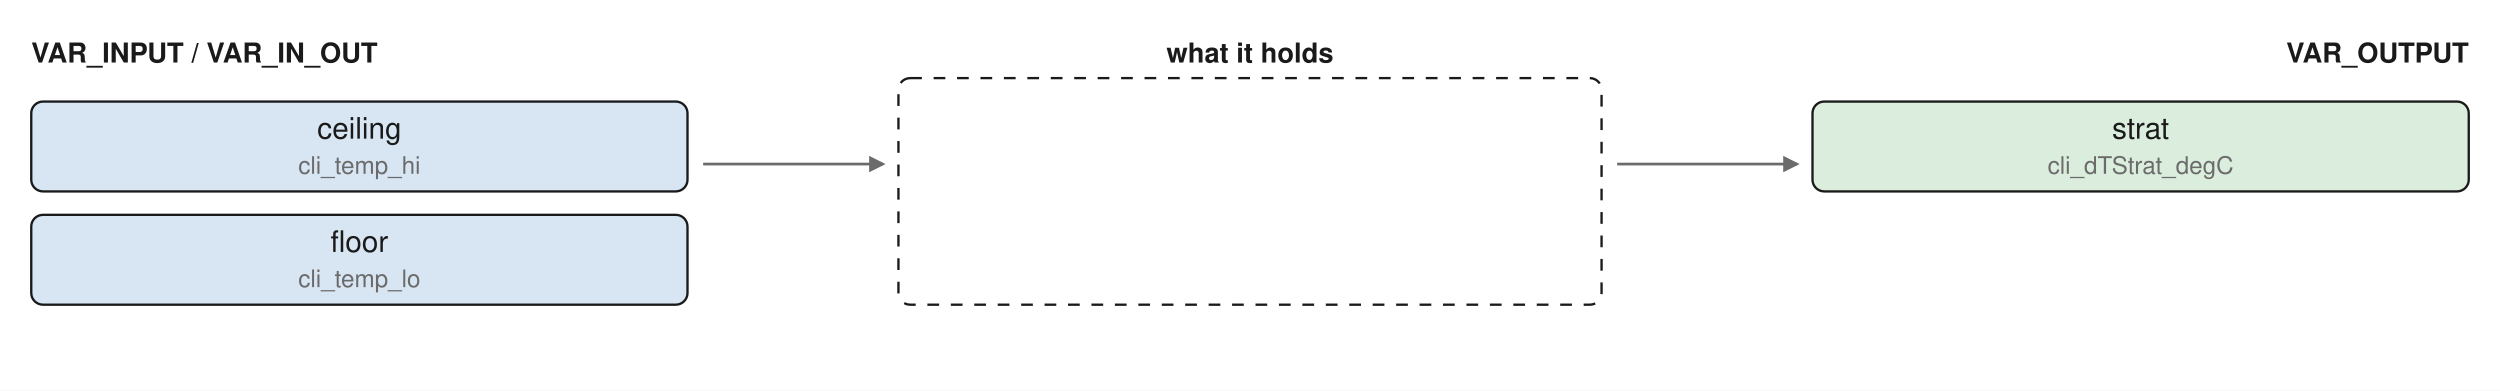
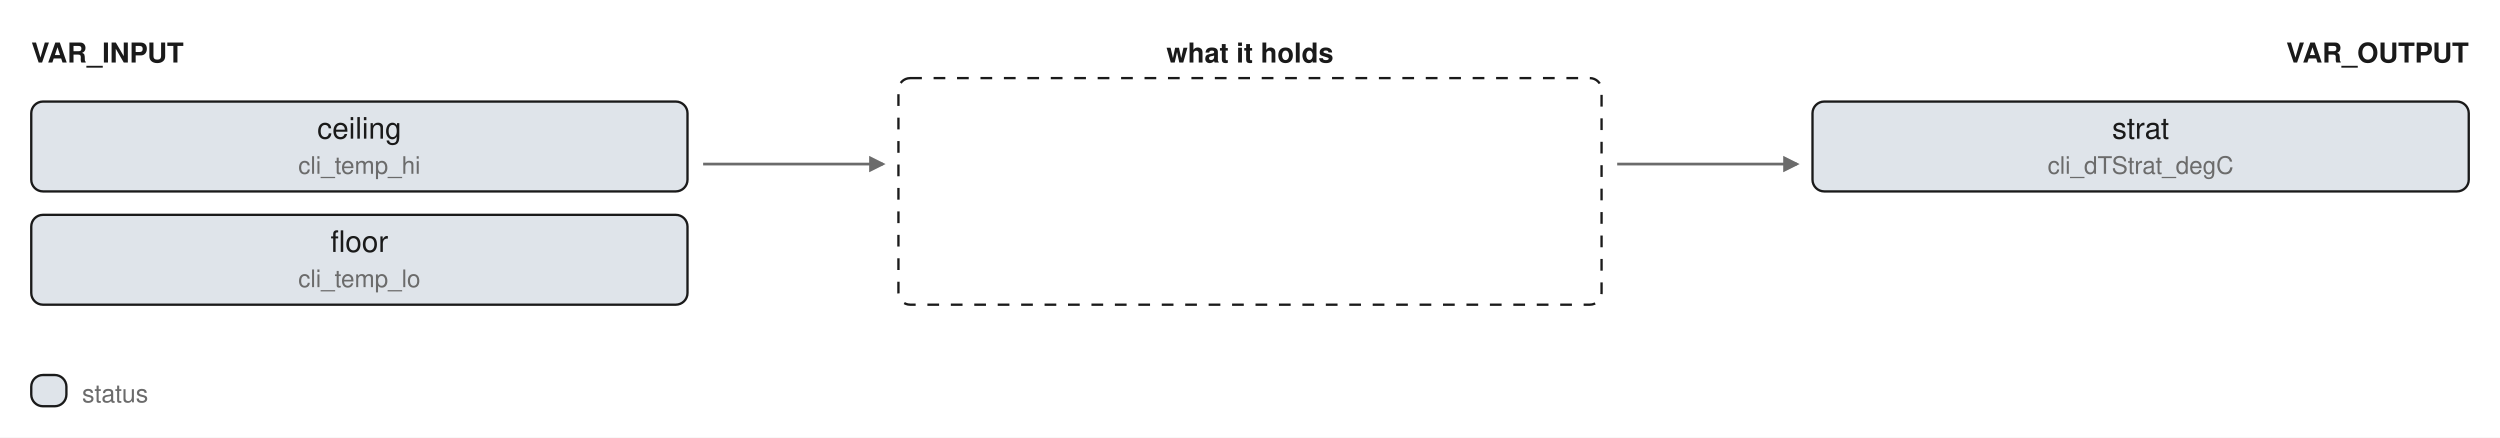
- <svg xmlns="http://www.w3.org/2000/svg" width="640" height="100" viewBox="0 0 640 100" style="max-width:100%;height:auto" content="&lt;mxfile host=&quot;app.diagrams.net&quot; type=&quot;device&quot;&gt;&lt;diagram id=&quot;strat&quot; name=&quot;strat&quot;&gt;&lt;mxGraphModel dx=&quot;640&quot; dy=&quot;100&quot; grid=&quot;0&quot; gridSize=&quot;10&quot; guides=&quot;1&quot; tooltips=&quot;1&quot; connect=&quot;1&quot; arrows=&quot;1&quot; fold=&quot;1&quot; page=&quot;1&quot; pageScale=&quot;1&quot; pageWidth=&quot;640&quot; pageHeight=&quot;100&quot; math=&quot;0&quot; shadow=&quot;0&quot;&gt;&lt;root&gt;&lt;mxCell id=&quot;0&quot;/&gt;&lt;mxCell id=&quot;1&quot; parent=&quot;0&quot;/&gt;&lt;mxCell id=&quot;n2&quot; value=&quot;VAR_INPUT / VAR_IN_OUT&quot; style=&quot;text;html=1;fontSize=7;fontColor=#1a1a1a;align=left;fontStyle=1&quot; vertex=&quot;1&quot; parent=&quot;1&quot;&gt;&lt;mxGeometry x=&quot;8&quot; y=&quot;9&quot; width=&quot;110&quot; height=&quot;11&quot; as=&quot;geometry&quot;/&gt;&lt;/mxCell&gt;&lt;mxCell id=&quot;n3&quot; value=&quot;what it holds&quot; style=&quot;text;html=1;fontSize=7;fontColor=#1a1a1a;align=center;fontStyle=1&quot; vertex=&quot;1&quot; parent=&quot;1&quot;&gt;&lt;mxGeometry x=&quot;320.0&quot; y=&quot;9&quot; width=&quot;65&quot; height=&quot;11&quot; as=&quot;geometry&quot;/&gt;&lt;/mxCell&gt;&lt;mxCell id=&quot;n4&quot; value=&quot;VAR_OUTPUT&quot; style=&quot;text;html=1;fontSize=7;fontColor=#1a1a1a;align=left;fontStyle=1&quot; vertex=&quot;1&quot; parent=&quot;1&quot;&gt;&lt;mxGeometry x=&quot;632&quot; y=&quot;9&quot; width=&quot;50&quot; height=&quot;11&quot; as=&quot;geometry&quot;/&gt;&lt;/mxCell&gt;&lt;mxCell id=&quot;n5&quot; value=&quot;ceiling&quot; style=&quot;rounded=1;fillColor=#d8e6f3;strokeColor=#1a1a1a;whiteSpace=wrap;html=1;fontSize=8&quot; vertex=&quot;1&quot; parent=&quot;1&quot;&gt;&lt;mxGeometry x=&quot;8&quot; y=&quot;26&quot; width=&quot;168&quot; height=&quot;23&quot; as=&quot;geometry&quot;/&gt;&lt;/mxCell&gt;&lt;mxCell id=&quot;n6&quot; value=&quot;floor&quot; style=&quot;rounded=1;fillColor=#d8e6f3;strokeColor=#1a1a1a;whiteSpace=wrap;html=1;fontSize=8&quot; vertex=&quot;1&quot; parent=&quot;1&quot;&gt;&lt;mxGeometry x=&quot;8&quot; y=&quot;55&quot; width=&quot;168&quot; height=&quot;23&quot; as=&quot;geometry&quot;/&gt;&lt;/mxCell&gt;&lt;mxCell id=&quot;n7&quot; value=&quot;strat&quot; style=&quot;rounded=1;fillColor=#dbeedd;strokeColor=#1a1a1a;whiteSpace=wrap;html=1;fontSize=8&quot; vertex=&quot;1&quot; parent=&quot;1&quot;&gt;&lt;mxGeometry x=&quot;464&quot; y=&quot;26&quot; width=&quot;168&quot; height=&quot;23&quot; as=&quot;geometry&quot;/&gt;&lt;/mxCell&gt;&lt;mxCell id=&quot;n8&quot; value=&quot;&quot; style=&quot;rounded=1;fillColor=#ffffff;strokeColor=#1a1a1a;whiteSpace=wrap;html=1;fontSize=8;dashed=1&quot; vertex=&quot;1&quot; parent=&quot;1&quot;&gt;&lt;mxGeometry x=&quot;230&quot; y=&quot;20&quot; width=&quot;180&quot; height=&quot;58&quot; as=&quot;geometry&quot;/&gt;&lt;/mxCell&gt;&lt;mxCell id=&quot;e9&quot; value=&quot;&quot; style=&quot;edgeStyle=none;html=1;strokeColor=#6b6b6b;endArrow=block&quot; edge=&quot;1&quot; parent=&quot;1&quot;&gt;&lt;mxGeometry relative=&quot;1&quot; as=&quot;geometry&quot;&gt;&lt;mxPoint x=&quot;180&quot; y=&quot;42.0&quot; as=&quot;sourcePoint&quot;/&gt;&lt;mxPoint x=&quot;226&quot; y=&quot;42.0&quot; as=&quot;targetPoint&quot;/&gt;&lt;/mxGeometry&gt;&lt;/mxCell&gt;&lt;mxCell id=&quot;e10&quot; value=&quot;&quot; style=&quot;edgeStyle=none;html=1;strokeColor=#6b6b6b;endArrow=block&quot; edge=&quot;1&quot; parent=&quot;1&quot;&gt;&lt;mxGeometry relative=&quot;1&quot; as=&quot;geometry&quot;&gt;&lt;mxPoint x=&quot;414&quot; y=&quot;42.0&quot; as=&quot;sourcePoint&quot;/&gt;&lt;mxPoint x=&quot;460&quot; y=&quot;42.0&quot; as=&quot;targetPoint&quot;/&gt;&lt;/mxGeometry&gt;&lt;/mxCell&gt;&lt;/root&gt;&lt;/mxGraphModel&gt;&lt;/diagram&gt;&lt;/mxfile&gt;">
+ <svg xmlns="http://www.w3.org/2000/svg" width="640" height="112" viewBox="0 0 640 112" style="max-width:100%;height:auto" content="&lt;mxfile host=&quot;app.diagrams.net&quot; type=&quot;device&quot;&gt;&lt;diagram id=&quot;strat&quot; name=&quot;strat&quot;&gt;&lt;mxGraphModel dx=&quot;640&quot; dy=&quot;112&quot; grid=&quot;0&quot; gridSize=&quot;10&quot; guides=&quot;1&quot; tooltips=&quot;1&quot; connect=&quot;1&quot; arrows=&quot;1&quot; fold=&quot;1&quot; page=&quot;1&quot; pageScale=&quot;1&quot; pageWidth=&quot;640&quot; pageHeight=&quot;112&quot; math=&quot;0&quot; shadow=&quot;0&quot;&gt;&lt;root&gt;&lt;mxCell id=&quot;0&quot;/&gt;&lt;mxCell id=&quot;1&quot; parent=&quot;0&quot;/&gt;&lt;mxCell id=&quot;n2&quot; value=&quot;VAR_INPUT&quot; style=&quot;text;html=1;fontSize=7;fontColor=#1a1a1a;align=left;fontStyle=1&quot; vertex=&quot;1&quot; parent=&quot;1&quot;&gt;&lt;mxGeometry x=&quot;8&quot; y=&quot;9&quot; width=&quot;45&quot; height=&quot;11&quot; as=&quot;geometry&quot;/&gt;&lt;/mxCell&gt;&lt;mxCell id=&quot;n3&quot; value=&quot;what it holds&quot; style=&quot;text;html=1;fontSize=7;fontColor=#1a1a1a;align=center;fontStyle=1&quot; vertex=&quot;1&quot; parent=&quot;1&quot;&gt;&lt;mxGeometry x=&quot;320.0&quot; y=&quot;9&quot; width=&quot;65&quot; height=&quot;11&quot; as=&quot;geometry&quot;/&gt;&lt;/mxCell&gt;&lt;mxCell id=&quot;n4&quot; value=&quot;VAR_OUTPUT&quot; style=&quot;text;html=1;fontSize=7;fontColor=#1a1a1a;align=left;fontStyle=1&quot; vertex=&quot;1&quot; parent=&quot;1&quot;&gt;&lt;mxGeometry x=&quot;632&quot; y=&quot;9&quot; width=&quot;50&quot; height=&quot;11&quot; as=&quot;geometry&quot;/&gt;&lt;/mxCell&gt;&lt;mxCell id=&quot;n5&quot; value=&quot;ceiling&quot; style=&quot;rounded=1;fillColor=#dfe4ea;strokeColor=#1a1a1a;whiteSpace=wrap;html=1;fontSize=8&quot; vertex=&quot;1&quot; parent=&quot;1&quot;&gt;&lt;mxGeometry x=&quot;8&quot; y=&quot;26&quot; width=&quot;168&quot; height=&quot;23&quot; as=&quot;geometry&quot;/&gt;&lt;/mxCell&gt;&lt;mxCell id=&quot;n6&quot; value=&quot;floor&quot; style=&quot;rounded=1;fillColor=#dfe4ea;strokeColor=#1a1a1a;whiteSpace=wrap;html=1;fontSize=8&quot; vertex=&quot;1&quot; parent=&quot;1&quot;&gt;&lt;mxGeometry x=&quot;8&quot; y=&quot;55&quot; width=&quot;168&quot; height=&quot;23&quot; as=&quot;geometry&quot;/&gt;&lt;/mxCell&gt;&lt;mxCell id=&quot;n7&quot; value=&quot;strat&quot; style=&quot;rounded=1;fillColor=#dfe4ea;strokeColor=#1a1a1a;whiteSpace=wrap;html=1;fontSize=8&quot; vertex=&quot;1&quot; parent=&quot;1&quot;&gt;&lt;mxGeometry x=&quot;464&quot; y=&quot;26&quot; width=&quot;168&quot; height=&quot;23&quot; as=&quot;geometry&quot;/&gt;&lt;/mxCell&gt;&lt;mxCell id=&quot;n8&quot; value=&quot;&quot; style=&quot;rounded=1;fillColor=#ffffff;strokeColor=#1a1a1a;whiteSpace=wrap;html=1;fontSize=8;dashed=1&quot; vertex=&quot;1&quot; parent=&quot;1&quot;&gt;&lt;mxGeometry x=&quot;230&quot; y=&quot;20&quot; width=&quot;180&quot; height=&quot;58&quot; as=&quot;geometry&quot;/&gt;&lt;/mxCell&gt;&lt;mxCell id=&quot;e9&quot; value=&quot;&quot; style=&quot;edgeStyle=none;html=1;strokeColor=#6b6b6b;endArrow=block&quot; edge=&quot;1&quot; parent=&quot;1&quot;&gt;&lt;mxGeometry relative=&quot;1&quot; as=&quot;geometry&quot;&gt;&lt;mxPoint x=&quot;180&quot; y=&quot;42.0&quot; as=&quot;sourcePoint&quot;/&gt;&lt;mxPoint x=&quot;226&quot; y=&quot;42.0&quot; as=&quot;targetPoint&quot;/&gt;&lt;/mxGeometry&gt;&lt;/mxCell&gt;&lt;mxCell id=&quot;e10&quot; value=&quot;&quot; style=&quot;edgeStyle=none;html=1;strokeColor=#6b6b6b;endArrow=block&quot; edge=&quot;1&quot; parent=&quot;1&quot;&gt;&lt;mxGeometry relative=&quot;1&quot; as=&quot;geometry&quot;&gt;&lt;mxPoint x=&quot;414&quot; y=&quot;42.0&quot; as=&quot;sourcePoint&quot;/&gt;&lt;mxPoint x=&quot;460&quot; y=&quot;42.0&quot; as=&quot;targetPoint&quot;/&gt;&lt;/mxGeometry&gt;&lt;/mxCell&gt;&lt;mxCell id=&quot;n11&quot; value=&quot;&quot; style=&quot;rounded=1;fillColor=#dfe4ea;strokeColor=#1a1a1a;whiteSpace=wrap;html=1;fontSize=8&quot; vertex=&quot;1&quot; parent=&quot;1&quot;&gt;&lt;mxGeometry x=&quot;8&quot; y=&quot;96&quot; width=&quot;9&quot; height=&quot;8&quot; as=&quot;geometry&quot;/&gt;&lt;/mxCell&gt;&lt;mxCell id=&quot;n12&quot; value=&quot;status&quot; style=&quot;text;html=1;fontSize=6;fontColor=#6b6b6b;align=left&quot; vertex=&quot;1&quot; parent=&quot;1&quot;&gt;&lt;mxGeometry x=&quot;21&quot; y=&quot;96.6&quot; width=&quot;40&quot; height=&quot;10.4&quot; as=&quot;geometry&quot;/&gt;&lt;/mxCell&gt;&lt;/root&gt;&lt;/mxGraphModel&gt;&lt;/diagram&gt;&lt;/mxfile&gt;">
  <defs>
    <marker id="a" markerWidth="6" markerHeight="6" refX="5" refY="3" orient="auto">
      <path d="M0,0 L6,3 L0,6 z" fill="#6b6b6b" />
    </marker>
  </defs>
-   <rect width="640" height="100" fill="#ffffff" />
-   <text x="8" y="16" font-family="Helvetica,Arial,sans-serif" font-size="7" fill="#1a1a1a" text-anchor="start" font-weight="bold">VAR_INPUT / VAR_IN_OUT</text>
+   <rect width="640" height="112" fill="#ffffff" />
+   <text x="8" y="16" font-family="Helvetica,Arial,sans-serif" font-size="7" fill="#1a1a1a" text-anchor="start" font-weight="bold">VAR_INPUT</text>
  <text x="320.0" y="16" font-family="Helvetica,Arial,sans-serif" font-size="7" fill="#1a1a1a" text-anchor="middle" font-weight="bold">what it holds</text>
  <text x="632" y="16" font-family="Helvetica,Arial,sans-serif" font-size="7" fill="#1a1a1a" text-anchor="end" font-weight="bold">VAR_OUTPUT</text>
-   <rect x="8" y="26" width="168" height="23" rx="3" fill="#d8e6f3" stroke="#1a1a1a" stroke-width="0.6" />
+   <rect x="8" y="26" width="168" height="23" rx="3" fill="#dfe4ea" stroke="#1a1a1a" stroke-width="0.6" />
  <text x="92.0" y="35.5" font-family="Helvetica,Arial,sans-serif" font-size="7.6" fill="#1a1a1a" text-anchor="middle">ceiling</text>
  <text x="92.0" y="44.5" font-family="Helvetica,Arial,sans-serif" font-size="6.2" fill="#6b6b6b" text-anchor="middle">cli_temp_hi</text>
-   <rect x="8" y="55" width="168" height="23" rx="3" fill="#d8e6f3" stroke="#1a1a1a" stroke-width="0.6" />
+   <rect x="8" y="55" width="168" height="23" rx="3" fill="#dfe4ea" stroke="#1a1a1a" stroke-width="0.6" />
  <text x="92.0" y="64.5" font-family="Helvetica,Arial,sans-serif" font-size="7.6" fill="#1a1a1a" text-anchor="middle">floor</text>
  <text x="92.0" y="73.5" font-family="Helvetica,Arial,sans-serif" font-size="6.2" fill="#6b6b6b" text-anchor="middle">cli_temp_lo</text>
-   <rect x="464" y="26" width="168" height="23" rx="3" fill="#dbeedd" stroke="#1a1a1a" stroke-width="0.6" />
+   <rect x="464" y="26" width="168" height="23" rx="3" fill="#dfe4ea" stroke="#1a1a1a" stroke-width="0.6" />
  <text x="548.0" y="35.5" font-family="Helvetica,Arial,sans-serif" font-size="7.6" fill="#1a1a1a" text-anchor="middle">strat</text>
  <text x="548.0" y="44.5" font-family="Helvetica,Arial,sans-serif" font-size="6.2" fill="#6b6b6b" text-anchor="middle">cli_dTStrat_degC</text>
  <rect x="230" y="20" width="180" height="58" rx="3" fill="#ffffff" stroke="#1a1a1a" stroke-width="0.6" stroke-dasharray="3,3" />
  <polyline points="180,42.0 226,42.0" fill="none" stroke="#6b6b6b" stroke-width="0.7" marker-end="url(#a)" />
  <polyline points="414,42.0 460,42.0" fill="none" stroke="#6b6b6b" stroke-width="0.7" marker-end="url(#a)" />
+   <rect x="8" y="96" width="9" height="8" rx="3" fill="#dfe4ea" stroke="#1a1a1a" stroke-width="0.6" />
+   <text x="21" y="103" font-family="Helvetica,Arial,sans-serif" font-size="6.4" fill="#6b6b6b" text-anchor="start">status</text>
</svg>
